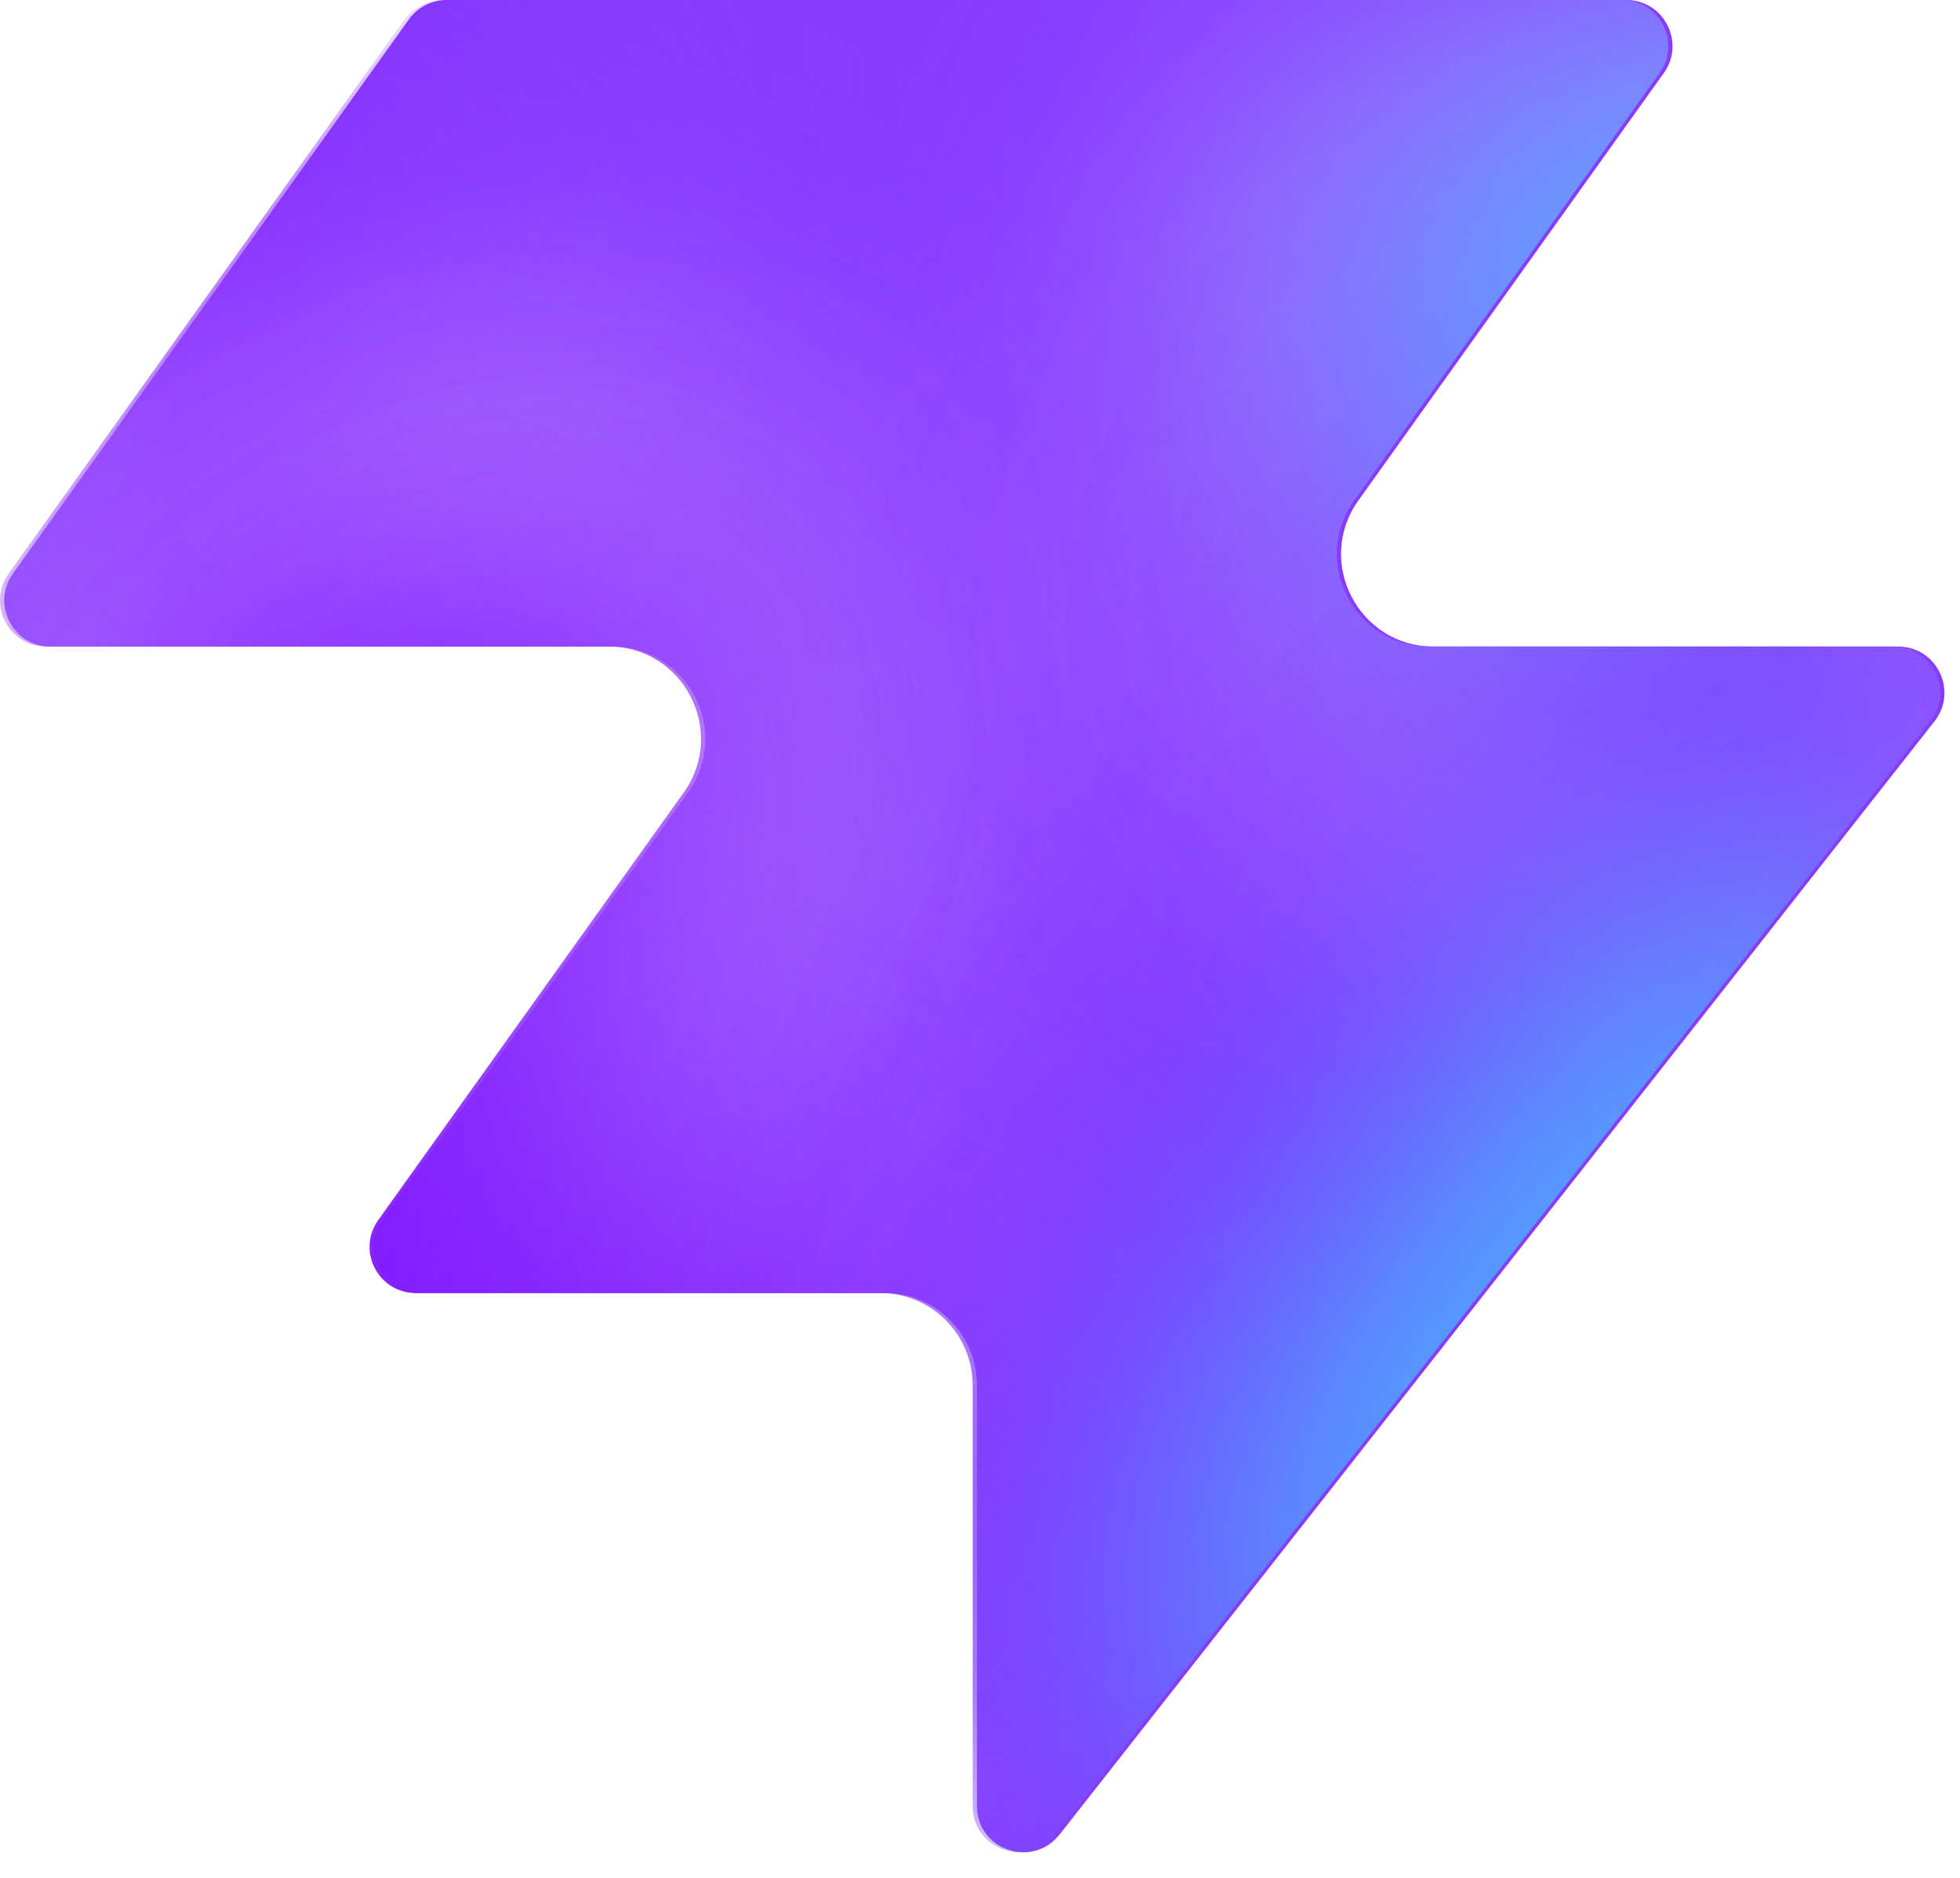
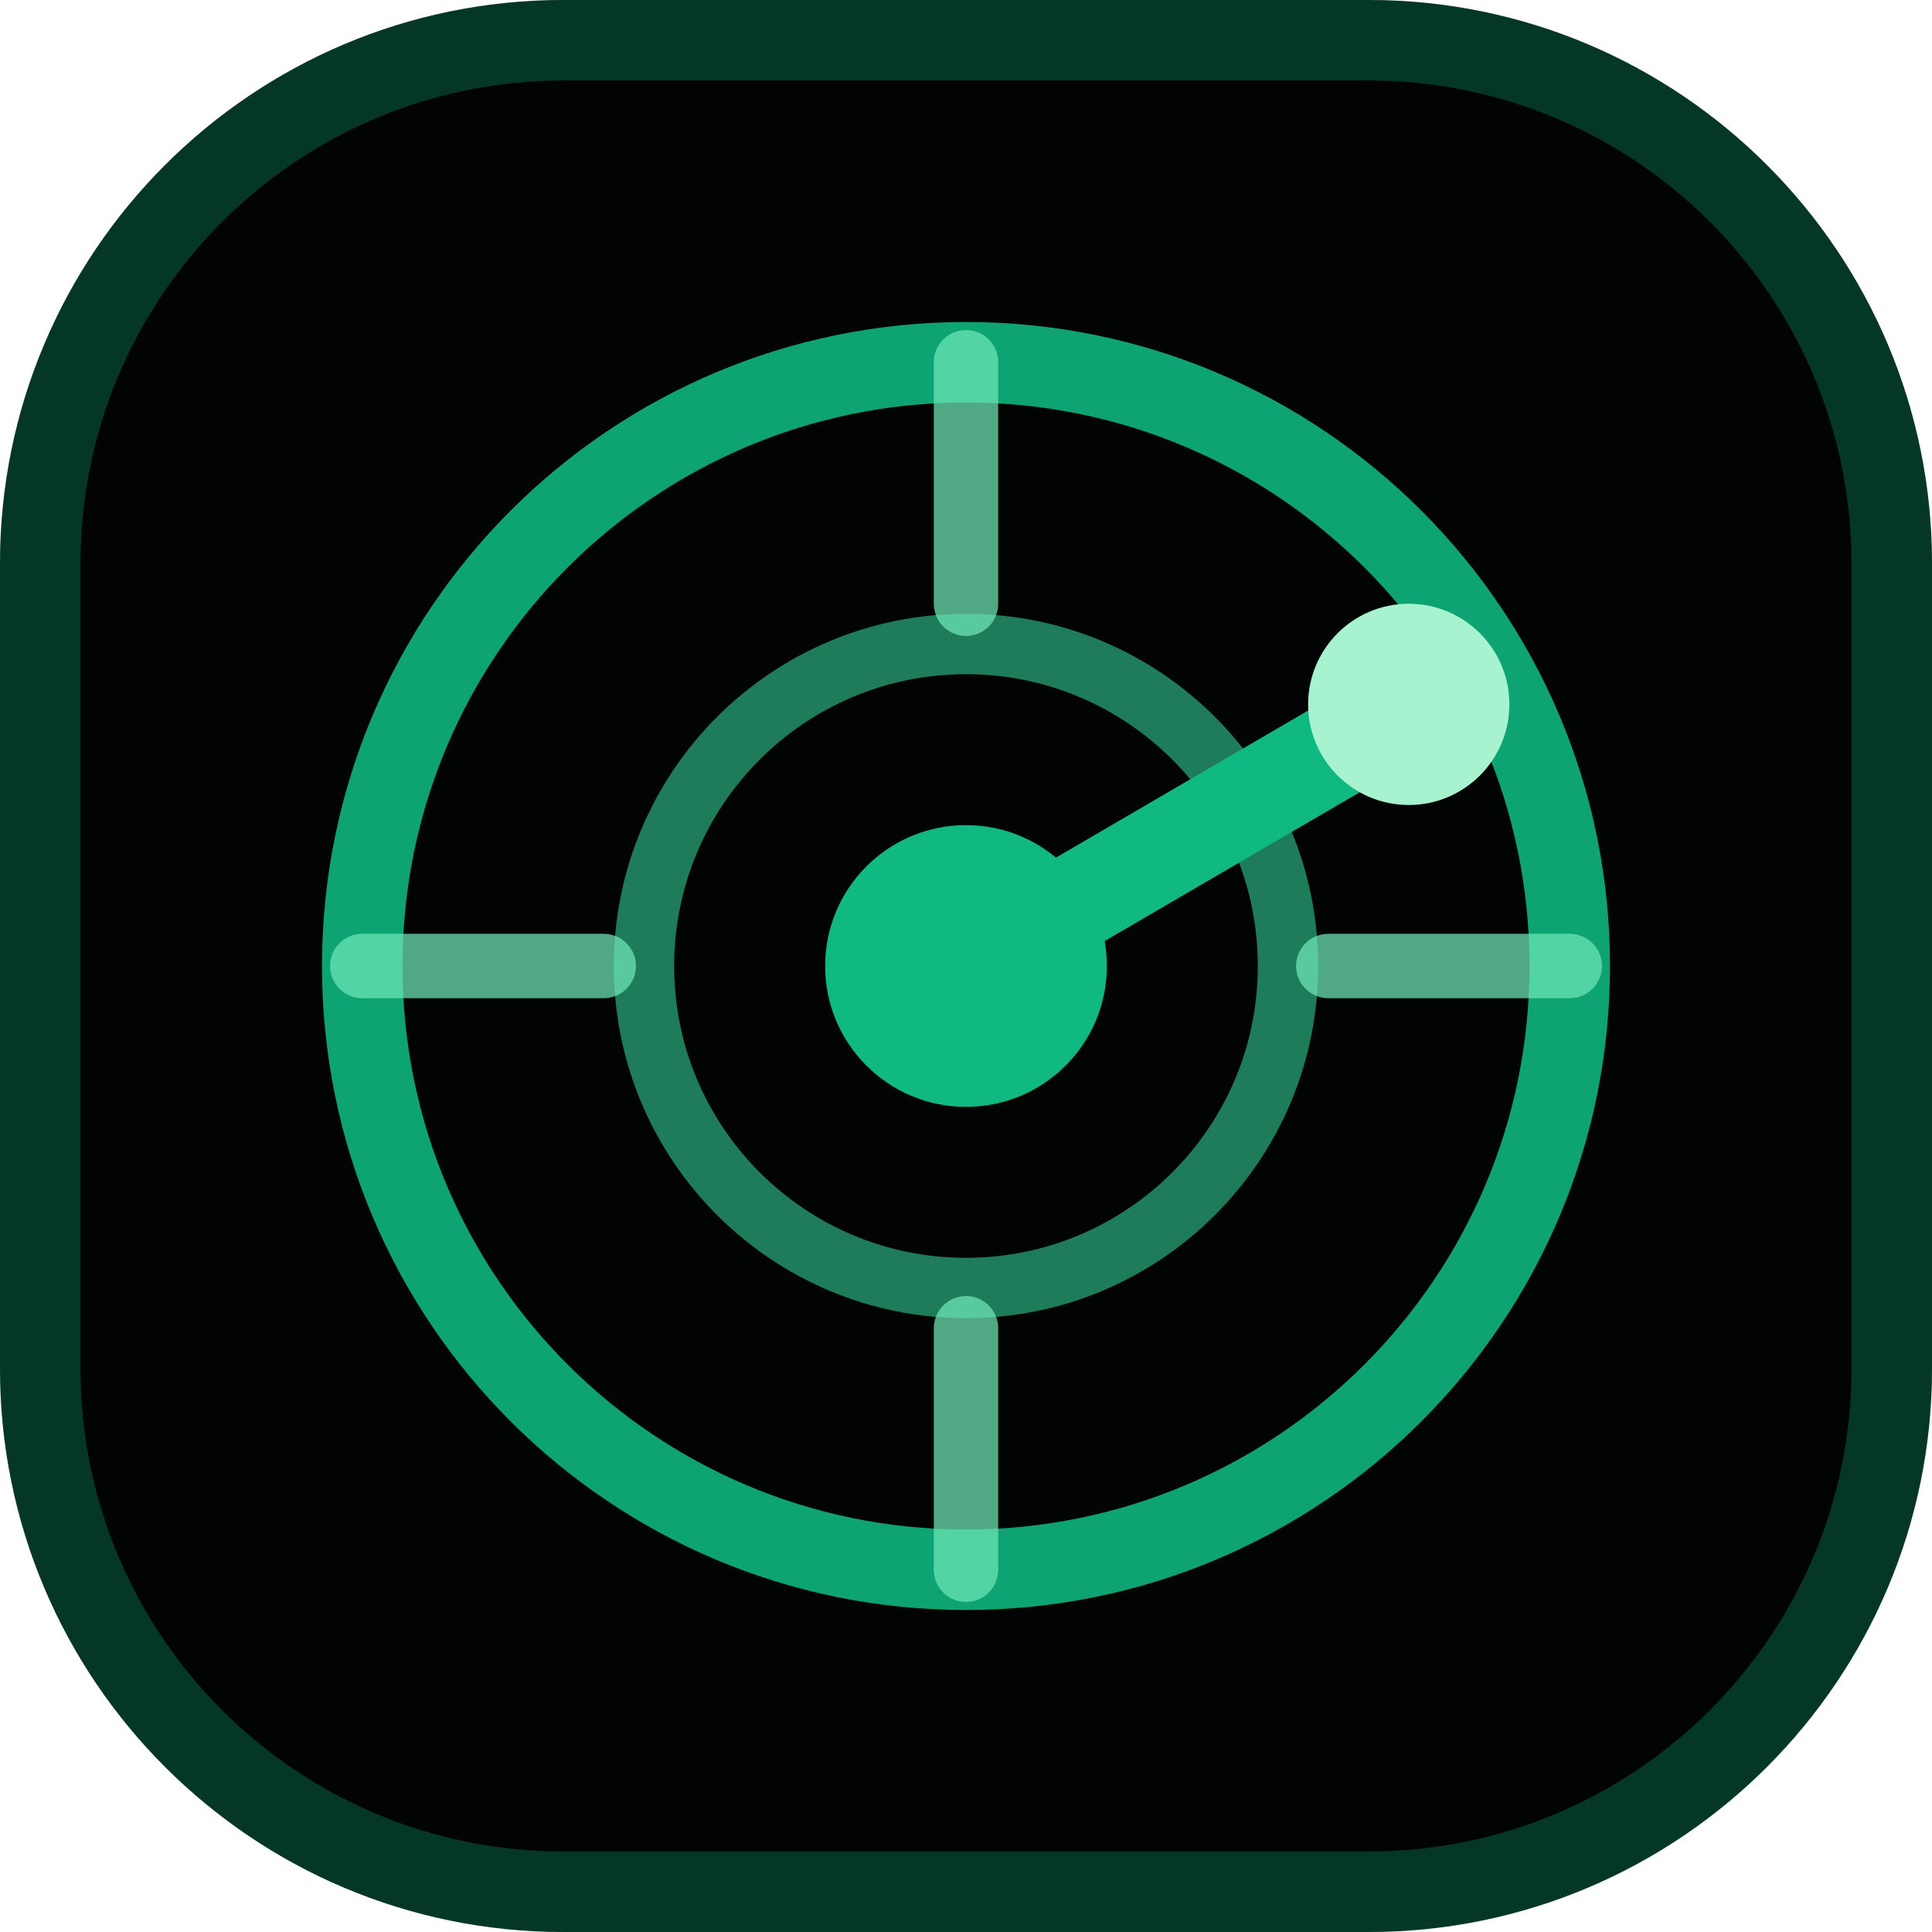
- <svg xmlns="http://www.w3.org/2000/svg" width="48" height="46" fill="none" viewBox="0 0 48 46">
-   <path fill="#863bff" d="M25.946 44.938c-.664.845-2.021.375-2.021-.698V33.937a2.26 2.26 0 0 0-2.262-2.262H10.287c-.92 0-1.456-1.04-.92-1.788l7.48-10.471c1.07-1.497 0-3.578-1.842-3.578H1.237c-.92 0-1.456-1.04-.92-1.788L10.013.474c.214-.297.556-.474.92-.474h28.894c.92 0 1.456 1.04.92 1.788l-7.48 10.471c-1.07 1.498 0 3.579 1.842 3.579h11.377c.943 0 1.473 1.088.89 1.83L25.947 44.94z" style="fill:#863bff;fill:color(display-p3 .525 .23 1);fill-opacity:1" />
-   <mask id="a" width="48" height="46" x="0" y="0" maskUnits="userSpaceOnUse" style="mask-type:alpha">
-     <path fill="#000" d="M25.842 44.938c-.664.844-2.021.375-2.021-.698V33.937a2.26 2.26 0 0 0-2.262-2.262H10.183c-.92 0-1.456-1.04-.92-1.788l7.48-10.471c1.07-1.498 0-3.579-1.842-3.579H1.133c-.92 0-1.456-1.04-.92-1.787L9.91.473c.214-.297.556-.474.92-.474h28.894c.92 0 1.456 1.04.92 1.788l-7.48 10.471c-1.07 1.498 0 3.578 1.842 3.578h11.377c.943 0 1.473 1.088.89 1.832L25.843 44.94z" style="fill:#000;fill-opacity:1" />
-   </mask>
-   <g mask="url(#a)">
-     <g filter="url(#b)">
-       <ellipse cx="5.508" cy="14.704" fill="#ede6ff" rx="5.508" ry="14.704" style="fill:#ede6ff;fill:color(display-p3 .927 .903 1);fill-opacity:1" transform="matrix(.00324 1 1 -.00324 -4.47 31.516)" />
-     </g>
-     <g filter="url(#c)">
-       <ellipse cx="10.399" cy="29.851" fill="#ede6ff" rx="10.399" ry="29.851" style="fill:#ede6ff;fill:color(display-p3 .927 .903 1);fill-opacity:1" transform="matrix(.00324 1 1 -.00324 -39.328 7.883)" />
-     </g>
-     <g filter="url(#d)">
-       <ellipse cx="5.508" cy="30.487" fill="#7e14ff" rx="5.508" ry="30.487" style="fill:#7e14ff;fill:color(display-p3 .492 .077 1);fill-opacity:1" transform="rotate(89.814 -25.913 -14.639)scale(1 -1)" />
-     </g>
-     <g filter="url(#e)">
-       <ellipse cx="5.508" cy="30.599" fill="#7e14ff" rx="5.508" ry="30.599" style="fill:#7e14ff;fill:color(display-p3 .492 .077 1);fill-opacity:1" transform="rotate(89.814 -32.644 -3.334)scale(1 -1)" />
-     </g>
-     <g filter="url(#f)">
-       <ellipse cx="5.508" cy="30.599" fill="#7e14ff" rx="5.508" ry="30.599" style="fill:#7e14ff;fill:color(display-p3 .492 .077 1);fill-opacity:1" transform="matrix(.00324 1 1 -.00324 -34.34 30.47)" />
-     </g>
-     <g filter="url(#g)">
-       <ellipse cx="14.072" cy="22.078" fill="#ede6ff" rx="14.072" ry="22.078" style="fill:#ede6ff;fill:color(display-p3 .927 .903 1);fill-opacity:1" transform="rotate(93.35 24.506 48.493)scale(-1 1)" />
-     </g>
-     <g filter="url(#h)">
-       <ellipse cx="3.47" cy="21.501" fill="#7e14ff" rx="3.47" ry="21.501" style="fill:#7e14ff;fill:color(display-p3 .492 .077 1);fill-opacity:1" transform="rotate(89.009 28.708 47.59)scale(-1 1)" />
-     </g>
-     <g filter="url(#i)">
-       <ellipse cx="3.47" cy="21.501" fill="#7e14ff" rx="3.47" ry="21.501" style="fill:#7e14ff;fill:color(display-p3 .492 .077 1);fill-opacity:1" transform="rotate(89.009 28.708 47.59)scale(-1 1)" />
-     </g>
-     <g filter="url(#j)">
-       <ellipse cx=".387" cy="8.972" fill="#7e14ff" rx="4.407" ry="29.108" style="fill:#7e14ff;fill:color(display-p3 .492 .077 1);fill-opacity:1" transform="rotate(39.51 .387 8.972)" />
-     </g>
-     <g filter="url(#k)">
-       <ellipse cx="47.523" cy="-6.092" fill="#7e14ff" rx="4.407" ry="29.108" style="fill:#7e14ff;fill:color(display-p3 .492 .077 1);fill-opacity:1" transform="rotate(37.892 47.523 -6.092)" />
-     </g>
-     <g filter="url(#l)">
-       <ellipse cx="41.412" cy="6.333" fill="#47bfff" rx="5.971" ry="9.665" style="fill:#47bfff;fill:color(display-p3 .28 .748 1);fill-opacity:1" transform="rotate(37.892 41.412 6.333)" />
-     </g>
-     <g filter="url(#m)">
-       <ellipse cx="-1.879" cy="38.332" fill="#7e14ff" rx="4.407" ry="29.108" style="fill:#7e14ff;fill:color(display-p3 .492 .077 1);fill-opacity:1" transform="rotate(37.892 -1.88 38.332)" />
-     </g>
-     <g filter="url(#n)">
-       <ellipse cx="-1.879" cy="38.332" fill="#7e14ff" rx="4.407" ry="29.108" style="fill:#7e14ff;fill:color(display-p3 .492 .077 1);fill-opacity:1" transform="rotate(37.892 -1.88 38.332)" />
-     </g>
-     <g filter="url(#o)">
-       <ellipse cx="35.651" cy="29.907" fill="#7e14ff" rx="4.407" ry="29.108" style="fill:#7e14ff;fill:color(display-p3 .492 .077 1);fill-opacity:1" transform="rotate(37.892 35.651 29.907)" />
-     </g>
-     <g filter="url(#p)">
-       <ellipse cx="38.418" cy="32.4" fill="#47bfff" rx="5.971" ry="15.297" style="fill:#47bfff;fill:color(display-p3 .28 .748 1);fill-opacity:1" transform="rotate(37.892 38.418 32.4)" />
-     </g>
-   </g>
-   <defs>
-     <filter id="b" width="60.045" height="41.654" x="-19.77" y="16.149" color-interpolation-filters="sRGB" filterUnits="userSpaceOnUse">
-       <feFlood flood-opacity="0" result="BackgroundImageFix" />
-       <feBlend in="SourceGraphic" in2="BackgroundImageFix" result="shape" />
-       <feGaussianBlur result="effect1_foregroundBlur_2002_17158" stdDeviation="7.659" />
-     </filter>
-     <filter id="c" width="90.34" height="51.437" x="-54.613" y="-7.533" color-interpolation-filters="sRGB" filterUnits="userSpaceOnUse">
-       <feFlood flood-opacity="0" result="BackgroundImageFix" />
-       <feBlend in="SourceGraphic" in2="BackgroundImageFix" result="shape" />
-       <feGaussianBlur result="effect1_foregroundBlur_2002_17158" stdDeviation="7.659" />
-     </filter>
-     <filter id="d" width="79.355" height="29.4" x="-49.64" y="2.03" color-interpolation-filters="sRGB" filterUnits="userSpaceOnUse">
-       <feFlood flood-opacity="0" result="BackgroundImageFix" />
-       <feBlend in="SourceGraphic" in2="BackgroundImageFix" result="shape" />
-       <feGaussianBlur result="effect1_foregroundBlur_2002_17158" stdDeviation="4.596" />
-     </filter>
-     <filter id="e" width="79.579" height="29.4" x="-45.045" y="20.029" color-interpolation-filters="sRGB" filterUnits="userSpaceOnUse">
-       <feFlood flood-opacity="0" result="BackgroundImageFix" />
-       <feBlend in="SourceGraphic" in2="BackgroundImageFix" result="shape" />
-       <feGaussianBlur result="effect1_foregroundBlur_2002_17158" stdDeviation="4.596" />
-     </filter>
-     <filter id="f" width="79.579" height="29.4" x="-43.513" y="21.178" color-interpolation-filters="sRGB" filterUnits="userSpaceOnUse">
-       <feFlood flood-opacity="0" result="BackgroundImageFix" />
-       <feBlend in="SourceGraphic" in2="BackgroundImageFix" result="shape" />
-       <feGaussianBlur result="effect1_foregroundBlur_2002_17158" stdDeviation="4.596" />
-     </filter>
-     <filter id="g" width="74.749" height="58.852" x="15.756" y="-17.901" color-interpolation-filters="sRGB" filterUnits="userSpaceOnUse">
-       <feFlood flood-opacity="0" result="BackgroundImageFix" />
-       <feBlend in="SourceGraphic" in2="BackgroundImageFix" result="shape" />
-       <feGaussianBlur result="effect1_foregroundBlur_2002_17158" stdDeviation="7.659" />
-     </filter>
-     <filter id="h" width="61.377" height="25.362" x="23.548" y="2.284" color-interpolation-filters="sRGB" filterUnits="userSpaceOnUse">
-       <feFlood flood-opacity="0" result="BackgroundImageFix" />
-       <feBlend in="SourceGraphic" in2="BackgroundImageFix" result="shape" />
-       <feGaussianBlur result="effect1_foregroundBlur_2002_17158" stdDeviation="4.596" />
-     </filter>
-     <filter id="i" width="61.377" height="25.362" x="23.548" y="2.284" color-interpolation-filters="sRGB" filterUnits="userSpaceOnUse">
-       <feFlood flood-opacity="0" result="BackgroundImageFix" />
-       <feBlend in="SourceGraphic" in2="BackgroundImageFix" result="shape" />
-       <feGaussianBlur result="effect1_foregroundBlur_2002_17158" stdDeviation="4.596" />
-     </filter>
-     <filter id="j" width="56.045" height="63.649" x="-27.636" y="-22.853" color-interpolation-filters="sRGB" filterUnits="userSpaceOnUse">
-       <feFlood flood-opacity="0" result="BackgroundImageFix" />
-       <feBlend in="SourceGraphic" in2="BackgroundImageFix" result="shape" />
-       <feGaussianBlur result="effect1_foregroundBlur_2002_17158" stdDeviation="4.596" />
-     </filter>
-     <filter id="k" width="54.814" height="64.646" x="20.116" y="-38.415" color-interpolation-filters="sRGB" filterUnits="userSpaceOnUse">
-       <feFlood flood-opacity="0" result="BackgroundImageFix" />
-       <feBlend in="SourceGraphic" in2="BackgroundImageFix" result="shape" />
-       <feGaussianBlur result="effect1_foregroundBlur_2002_17158" stdDeviation="4.596" />
-     </filter>
-     <filter id="l" width="33.541" height="35.313" x="24.641" y="-11.323" color-interpolation-filters="sRGB" filterUnits="userSpaceOnUse">
-       <feFlood flood-opacity="0" result="BackgroundImageFix" />
-       <feBlend in="SourceGraphic" in2="BackgroundImageFix" result="shape" />
-       <feGaussianBlur result="effect1_foregroundBlur_2002_17158" stdDeviation="4.596" />
-     </filter>
-     <filter id="m" width="54.814" height="64.646" x="-29.286" y="6.009" color-interpolation-filters="sRGB" filterUnits="userSpaceOnUse">
-       <feFlood flood-opacity="0" result="BackgroundImageFix" />
-       <feBlend in="SourceGraphic" in2="BackgroundImageFix" result="shape" />
-       <feGaussianBlur result="effect1_foregroundBlur_2002_17158" stdDeviation="4.596" />
-     </filter>
-     <filter id="n" width="54.814" height="64.646" x="-29.286" y="6.009" color-interpolation-filters="sRGB" filterUnits="userSpaceOnUse">
-       <feFlood flood-opacity="0" result="BackgroundImageFix" />
-       <feBlend in="SourceGraphic" in2="BackgroundImageFix" result="shape" />
-       <feGaussianBlur result="effect1_foregroundBlur_2002_17158" stdDeviation="4.596" />
-     </filter>
-     <filter id="o" width="54.814" height="64.646" x="8.244" y="-2.416" color-interpolation-filters="sRGB" filterUnits="userSpaceOnUse">
-       <feFlood flood-opacity="0" result="BackgroundImageFix" />
-       <feBlend in="SourceGraphic" in2="BackgroundImageFix" result="shape" />
-       <feGaussianBlur result="effect1_foregroundBlur_2002_17158" stdDeviation="4.596" />
-     </filter>
-     <filter id="p" width="39.409" height="43.623" x="18.713" y="10.588" color-interpolation-filters="sRGB" filterUnits="userSpaceOnUse">
-       <feFlood flood-opacity="0" result="BackgroundImageFix" />
-       <feBlend in="SourceGraphic" in2="BackgroundImageFix" result="shape" />
-       <feGaussianBlur result="effect1_foregroundBlur_2002_17158" stdDeviation="4.596" />
-     </filter>
-   </defs>
+ <svg xmlns="http://www.w3.org/2000/svg" width="48" height="48" viewBox="0 0 48 48" fill="none">
+   <rect width="48" height="48" rx="14" fill="#020403" />
+   <circle cx="24" cy="24" r="15" stroke="#10B981" stroke-width="2" opacity=".88" />
+   <circle cx="24" cy="24" r="8" stroke="#34D399" stroke-width="1.5" opacity=".58" />
+   <path d="M24 9v6M24 33v6M9 24h6M33 24h6" stroke="#6EE7B7" stroke-width="1.6" stroke-linecap="round" opacity=".72" />
+   <path d="M24 24 36 17" stroke="#10B981" stroke-width="2.4" stroke-linecap="round" />
+   <circle cx="24" cy="24" r="3.5" fill="#10B981" />
+   <circle cx="35" cy="17.5" r="2.5" fill="#A7F3D0" />
+   <rect x="1" y="1" width="46" height="46" rx="13" stroke="#10B981" stroke-opacity=".28" stroke-width="2" />
</svg>
